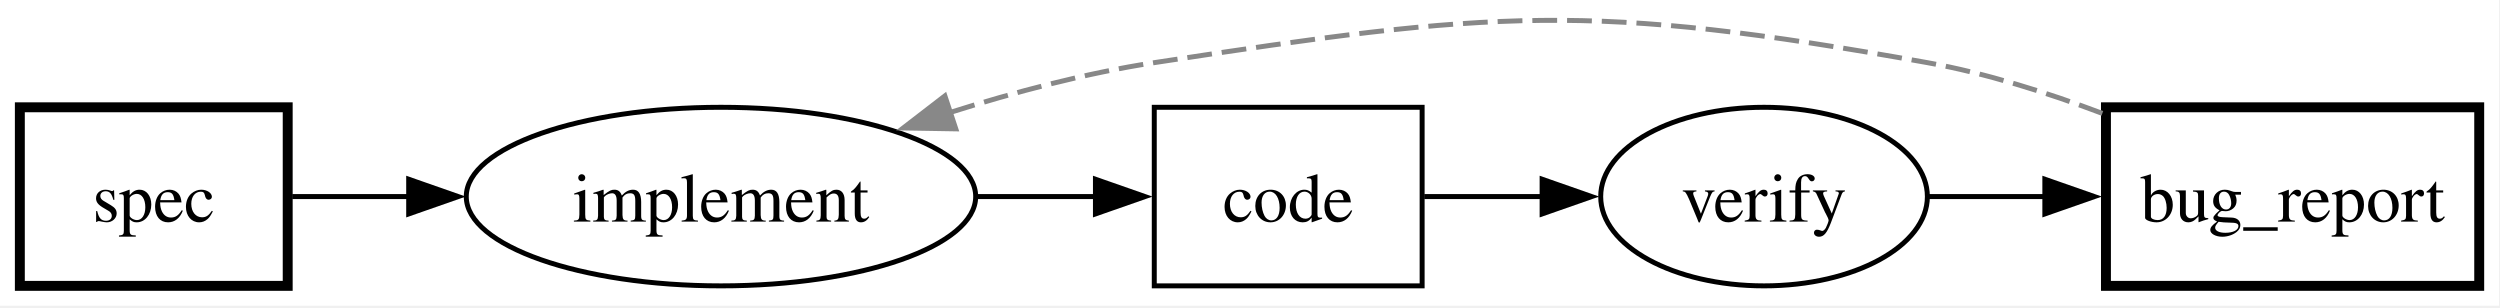
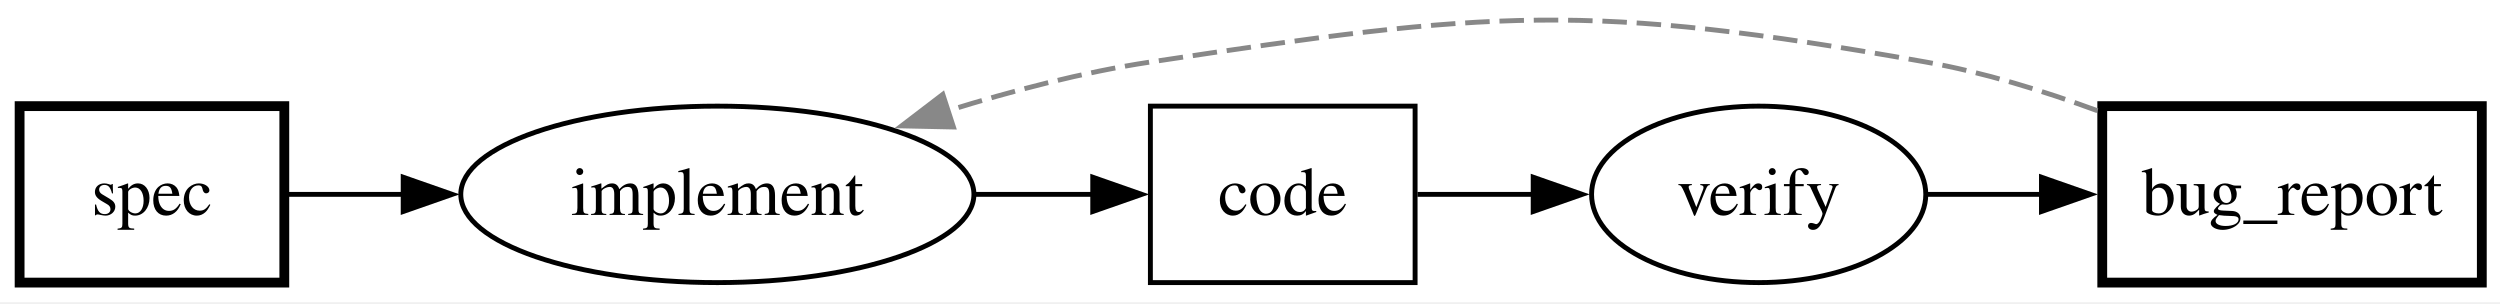
- <svg xmlns="http://www.w3.org/2000/svg" width="504pt" height="62pt" viewBox="0.00 0.00 504.00 62.00">
-   <g id="graph0" class="graph" transform="scale(1 1) rotate(0) translate(4 57.63)">
-     <polygon fill="white" stroke="none" points="-4,4 -4,-57.63 499.81,-57.63 499.81,4 -4,4" />
+ <svg xmlns="http://www.w3.org/2000/svg" width="510pt" height="62pt" viewBox="0.00 0.00 510.00 62.00">
+   <g id="graph0" class="graph" transform="scale(1 1) rotate(0) translate(4 57.65)">
+     <polygon fill="white" stroke="none" points="-4,4 -4,-57.65 506.29,-57.65 506.29,4 -4,4" />
    <g id="node1" class="node">
-       <polygon fill="none" stroke="black" stroke-width="2" points="495.81,-36 420.56,-36 420.56,0 495.81,0 495.81,-36" />
-       <text xml:space="preserve" text-anchor="middle" x="458.18" y="-12.95" font-family="Times,serif" font-size="14.00">bug_report</text>
+       <polygon fill="none" stroke="black" stroke-width="2" points="502.29,-36 424.86,-36 424.86,0 502.29,0 502.29,-36" />
+       <text xml:space="preserve" text-anchor="middle" x="463.58" y="-13.8" font-family="Times,serif" font-size="14.00">bug_report</text>
    </g>
    <g id="node3" class="node">
-       <ellipse fill="none" stroke="black" cx="141.35" cy="-18" rx="51.35" ry="18" />
-       <text xml:space="preserve" text-anchor="middle" x="141.35" y="-12.95" font-family="Times,serif" font-size="14.00">implement</text>
+       <ellipse fill="none" stroke="black" cx="142.34" cy="-18" rx="52.34" ry="18" />
+       <text xml:space="preserve" text-anchor="middle" x="142.34" y="-13.8" font-family="Times,serif" font-size="14.00">implement</text>
    </g>
    <g id="edge5" class="edge">
-       <path fill="none" stroke="#888888" stroke-dasharray="5,2" d="M419.83,-34.77C408.71,-38.97 396.34,-42.88 384.56,-45 316.38,-57.26 297.18,-55.46 228.7,-45 215,-42.91 200.47,-39.05 187.33,-34.89" />
-       <polygon fill="#888888" stroke="#888888" points="188.69,-31.65 178.09,-31.83 186.49,-38.3 188.69,-31.65" />
+       <path fill="none" stroke="#888888" stroke-dasharray="5,2" d="M423.88,-35.06C412.79,-39.15 400.54,-42.93 388.86,-45 319.64,-57.28 300.19,-55.5 230.68,-45 216.94,-42.93 202.4,-39.12 189.19,-35" />
+       <polygon fill="#888888" stroke="#888888" points="190.5,-31.74 179.91,-31.97 188.33,-38.4 190.5,-31.74" />
    </g>
    <g id="node2" class="node">
-       <polygon fill="none" stroke="black" points="282.7,-36 228.7,-36 228.7,0 282.7,0 282.7,-36" />
-       <text xml:space="preserve" text-anchor="middle" x="255.7" y="-12.95" font-family="Times,serif" font-size="14.00">code</text>
+       <polygon fill="none" stroke="black" points="284.68,-36 230.68,-36 230.68,0 284.68,0 284.68,-36" />
+       <text xml:space="preserve" text-anchor="middle" x="257.68" y="-13.8" font-family="Times,serif" font-size="14.00">code</text>
    </g>
    <g id="node5" class="node">
-       <ellipse fill="none" stroke="black" cx="351.63" cy="-18" rx="32.93" ry="18" />
-       <text xml:space="preserve" text-anchor="middle" x="351.63" y="-12.95" font-family="Times,serif" font-size="14.00">verify</text>
+       <ellipse fill="none" stroke="black" cx="354.77" cy="-18" rx="34.09" ry="18" />
+       <text xml:space="preserve" text-anchor="middle" x="354.77" y="-13.8" font-family="Times,serif" font-size="14.00">verify</text>
    </g>
    <g id="edge3" class="edge">
-       <path fill="none" stroke="black" d="M283.12,-18C290.57,-18 298.88,-18 307.05,-18" />
-       <polygon fill="black" stroke="black" points="306.89,-21.5 316.89,-18 306.89,-14.5 306.89,-21.5" />
+       <path fill="none" stroke="black" d="M285.16,-18C292.56,-18 300.81,-18 308.95,-18" />
+       <polygon fill="black" stroke="black" points="308.77,-21.5 318.77,-18 308.77,-14.5 308.77,-21.5" />
    </g>
    <g id="edge2" class="edge">
-       <path fill="none" stroke="black" d="M192.94,-18C201.06,-18 209.34,-18 217.09,-18" />
-       <polygon fill="black" stroke="black" points="216.84,-21.5 226.84,-18 216.84,-14.5 216.84,-21.5" />
+       <path fill="none" stroke="black" d="M195.03,-18C203.17,-18 211.45,-18 219.19,-18" />
+       <polygon fill="black" stroke="black" points="218.92,-21.5 228.92,-18 218.92,-14.5 218.92,-21.5" />
    </g>
    <g id="node4" class="node">
      <polygon fill="none" stroke="black" stroke-width="2" points="54,-36 0,-36 0,0 54,0 54,-36" />
-       <text xml:space="preserve" text-anchor="middle" x="27" y="-12.95" font-family="Times,serif" font-size="14.00">spec</text>
+       <text xml:space="preserve" text-anchor="middle" x="27" y="-13.8" font-family="Times,serif" font-size="14.00">spec</text>
    </g>
    <g id="edge1" class="edge">
-       <path fill="none" stroke="black" d="M54.91,-18C62.14,-18 70.27,-18 78.56,-18" />
-       <polygon fill="black" stroke="black" points="78.39,-21.5 88.39,-18 78.39,-14.5 78.39,-21.5" />
+       <path fill="none" stroke="black" d="M54.86,-18C62.06,-18 70.16,-18 78.44,-18" />
+       <polygon fill="black" stroke="black" points="78.25,-21.5 88.25,-18 78.25,-14.5 78.25,-21.5" />
    </g>
    <g id="edge4" class="edge">
-       <path fill="none" stroke="black" d="M384.85,-18C392.27,-18 400.32,-18 408.27,-18" />
-       <polygon fill="black" stroke="black" points="408.24,-21.5 418.24,-18 408.24,-14.5 408.24,-21.5" />
+       <path fill="none" stroke="black" d="M389.27,-18C396.67,-18 404.66,-18 412.56,-18" />
+       <polygon fill="black" stroke="black" points="412.46,-21.5 422.46,-18 412.46,-14.5 412.46,-21.5" />
    </g>
  </g>
</svg>
